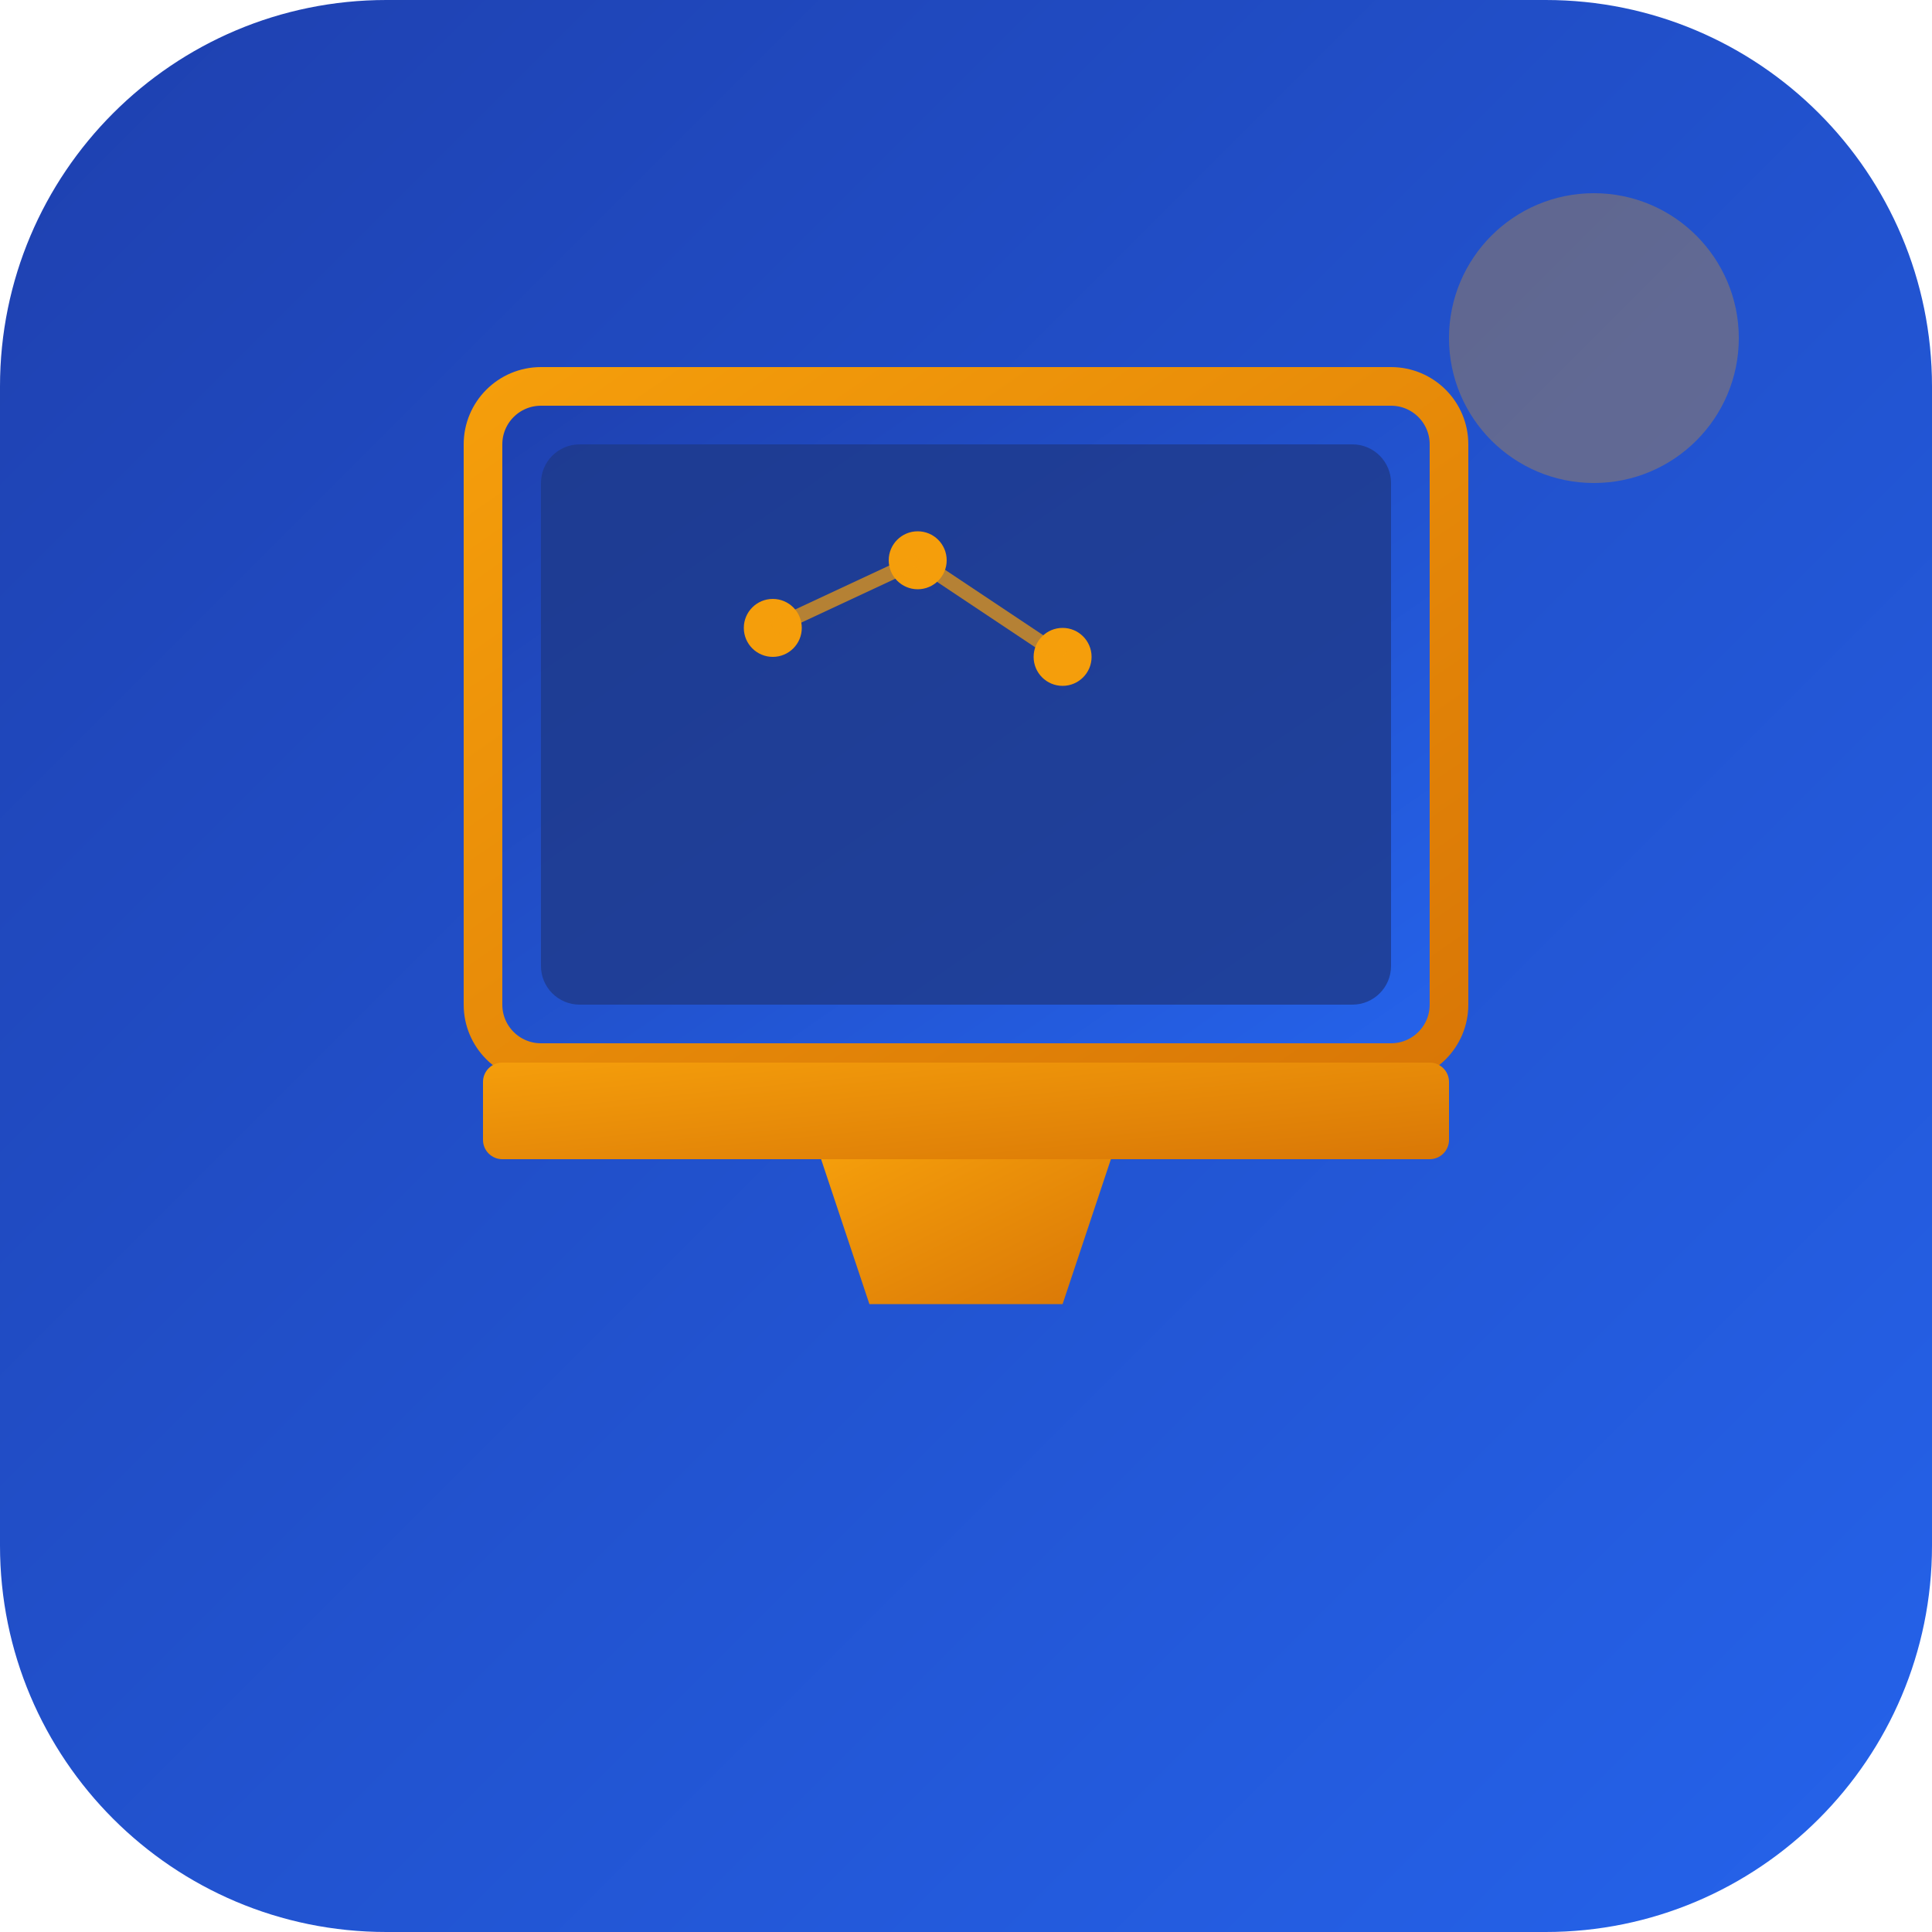
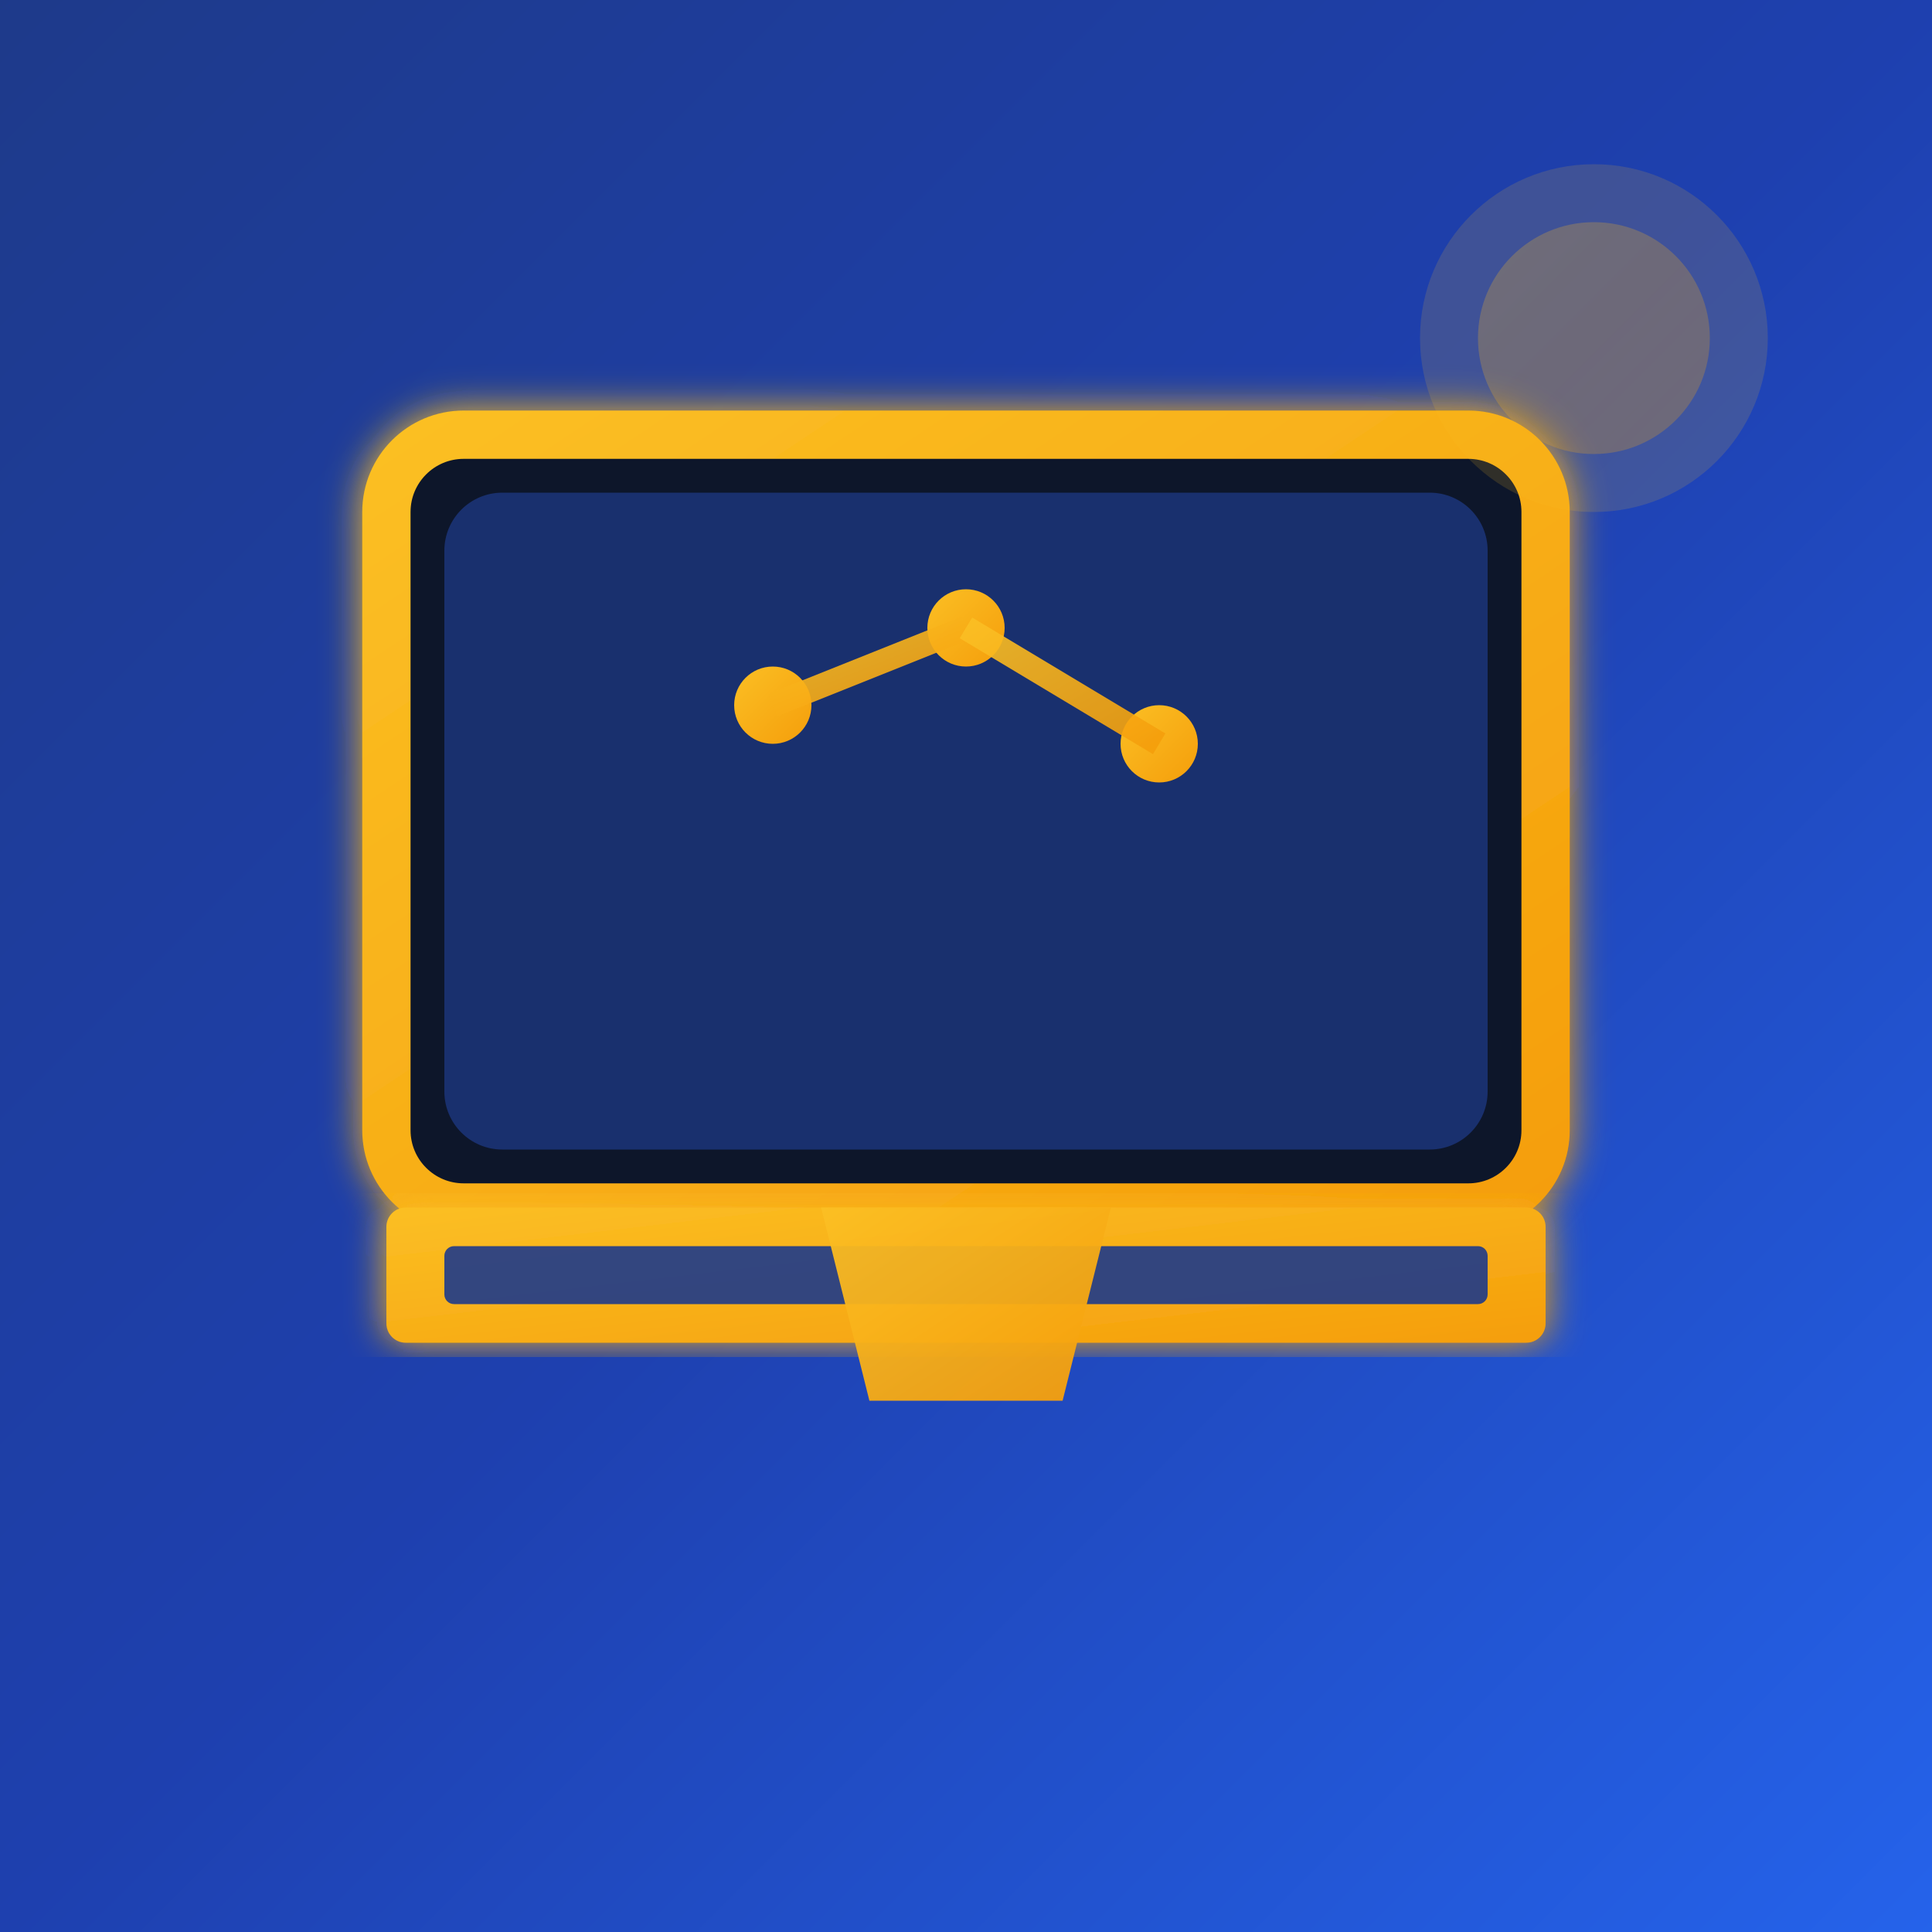
<svg xmlns="http://www.w3.org/2000/svg" viewBox="0 0 200 200">
  <defs>
-     <linearGradient id="bgGradient" x1="0%" y1="0%" x2="100%" y2="100%">
-       <stop offset="0%" style="stop-color:#1e40af;stop-opacity:1" />
+     <linearGradient id="bgGrad" x1="0%" y1="0%" x2="100%" y2="100%">
+       <stop offset="0%" style="stop-color:#1e3a8a;stop-opacity:1" />
+       <stop offset="50%" style="stop-color:#1e40af;stop-opacity:1" />
      <stop offset="100%" style="stop-color:#2563eb;stop-opacity:1" />
    </linearGradient>
-     <linearGradient id="accentGrad" x1="0%" y1="0%" x2="100%" y2="100%">
-       <stop offset="0%" style="stop-color:#f59e0b;stop-opacity:1" />
-       <stop offset="100%" style="stop-color:#d97706;stop-opacity:1" />
+     <linearGradient id="goldGrad" x1="0%" y1="0%" x2="100%" y2="100%">
+       <stop offset="0%" style="stop-color:#fbbf24;stop-opacity:1" />
+       <stop offset="100%" style="stop-color:#f59e0b;stop-opacity:1" />
    </linearGradient>
+     <filter id="glow">
+       <feGaussianBlur stdDeviation="2" result="coloredBlur" />
+       <feMerge>
+         <feMergeNode in="coloredBlur" />
+         <feMergeNode in="SourceGraphic" />
+       </feMerge>
+     </filter>
  </defs>
-   <rect width="200" height="200" fill="url(#bgGradient)" rx="40" />
-   <g transform="translate(50, 40)">
-     <rect x="0" y="0" width="100" height="70" rx="6" fill="url(#bgGradient)" stroke="url(#accentGrad)" stroke-width="4" />
-     <rect x="6" y="6" width="88" height="58" rx="4" fill="#1e3a8a" opacity="0.8" />
-     <circle cx="30" cy="25" r="3" fill="#f59e0b" />
-     <circle cx="45" cy="18" r="3" fill="#f59e0b" />
-     <circle cx="60" cy="28" r="3" fill="#f59e0b" />
-     <line x1="30" y1="25" x2="45" y2="18" stroke="#f59e0b" stroke-width="1.5" opacity="0.7" />
-     <line x1="45" y1="18" x2="60" y2="28" stroke="#f59e0b" stroke-width="1.5" opacity="0.7" />
-     <rect x="0" y="70" width="100" height="10" rx="2" fill="url(#accentGrad)" />
-     <polygon points="35,80 65,80 60,95 40,95" fill="url(#accentGrad)" />
+   <rect width="200" height="200" fill="url(#bgGrad)" />
+   <rect width="200" height="200" fill="url(#bgGrad)" opacity="0.3" />
+   <g transform="translate(40, 45)">
+     <rect x="0" y="0" width="120" height="80" rx="8" fill="#0f172a" stroke="url(#goldGrad)" stroke-width="5" filter="url(#glow)" />
+     <rect x="6" y="6" width="108" height="68" rx="6" fill="#1e3a8a" opacity="0.7" />
+     <circle cx="40" cy="28" r="4" fill="url(#goldGrad)" />
+     <circle cx="60" cy="20" r="4" fill="url(#goldGrad)" />
+     <circle cx="80" cy="32" r="4" fill="url(#goldGrad)" />
+     <line x1="40" y1="28" x2="60" y2="20" stroke="url(#goldGrad)" stroke-width="2.5" opacity="0.9" />
+     <line x1="60" y1="20" x2="80" y2="32" stroke="url(#goldGrad)" stroke-width="2.5" opacity="0.9" />
+     <rect x="0" y="80" width="120" height="14" rx="2" fill="url(#goldGrad)" filter="url(#glow)" />
+     <rect x="6" y="84" width="108" height="6" rx="1" fill="#1e3a8a" opacity="0.9" />
+     <polygon points="45,80 75,80 70,100 50,100" fill="url(#goldGrad)" opacity="0.95" />
  </g>
-   <circle cx="165" cy="35" r="15" fill="#f59e0b" opacity="0.3" />
+   <circle cx="165" cy="35" r="18" fill="#fbbf24" opacity="0.15" />
+   <circle cx="165" cy="35" r="12" fill="url(#goldGrad)" opacity="0.25" />
</svg>
